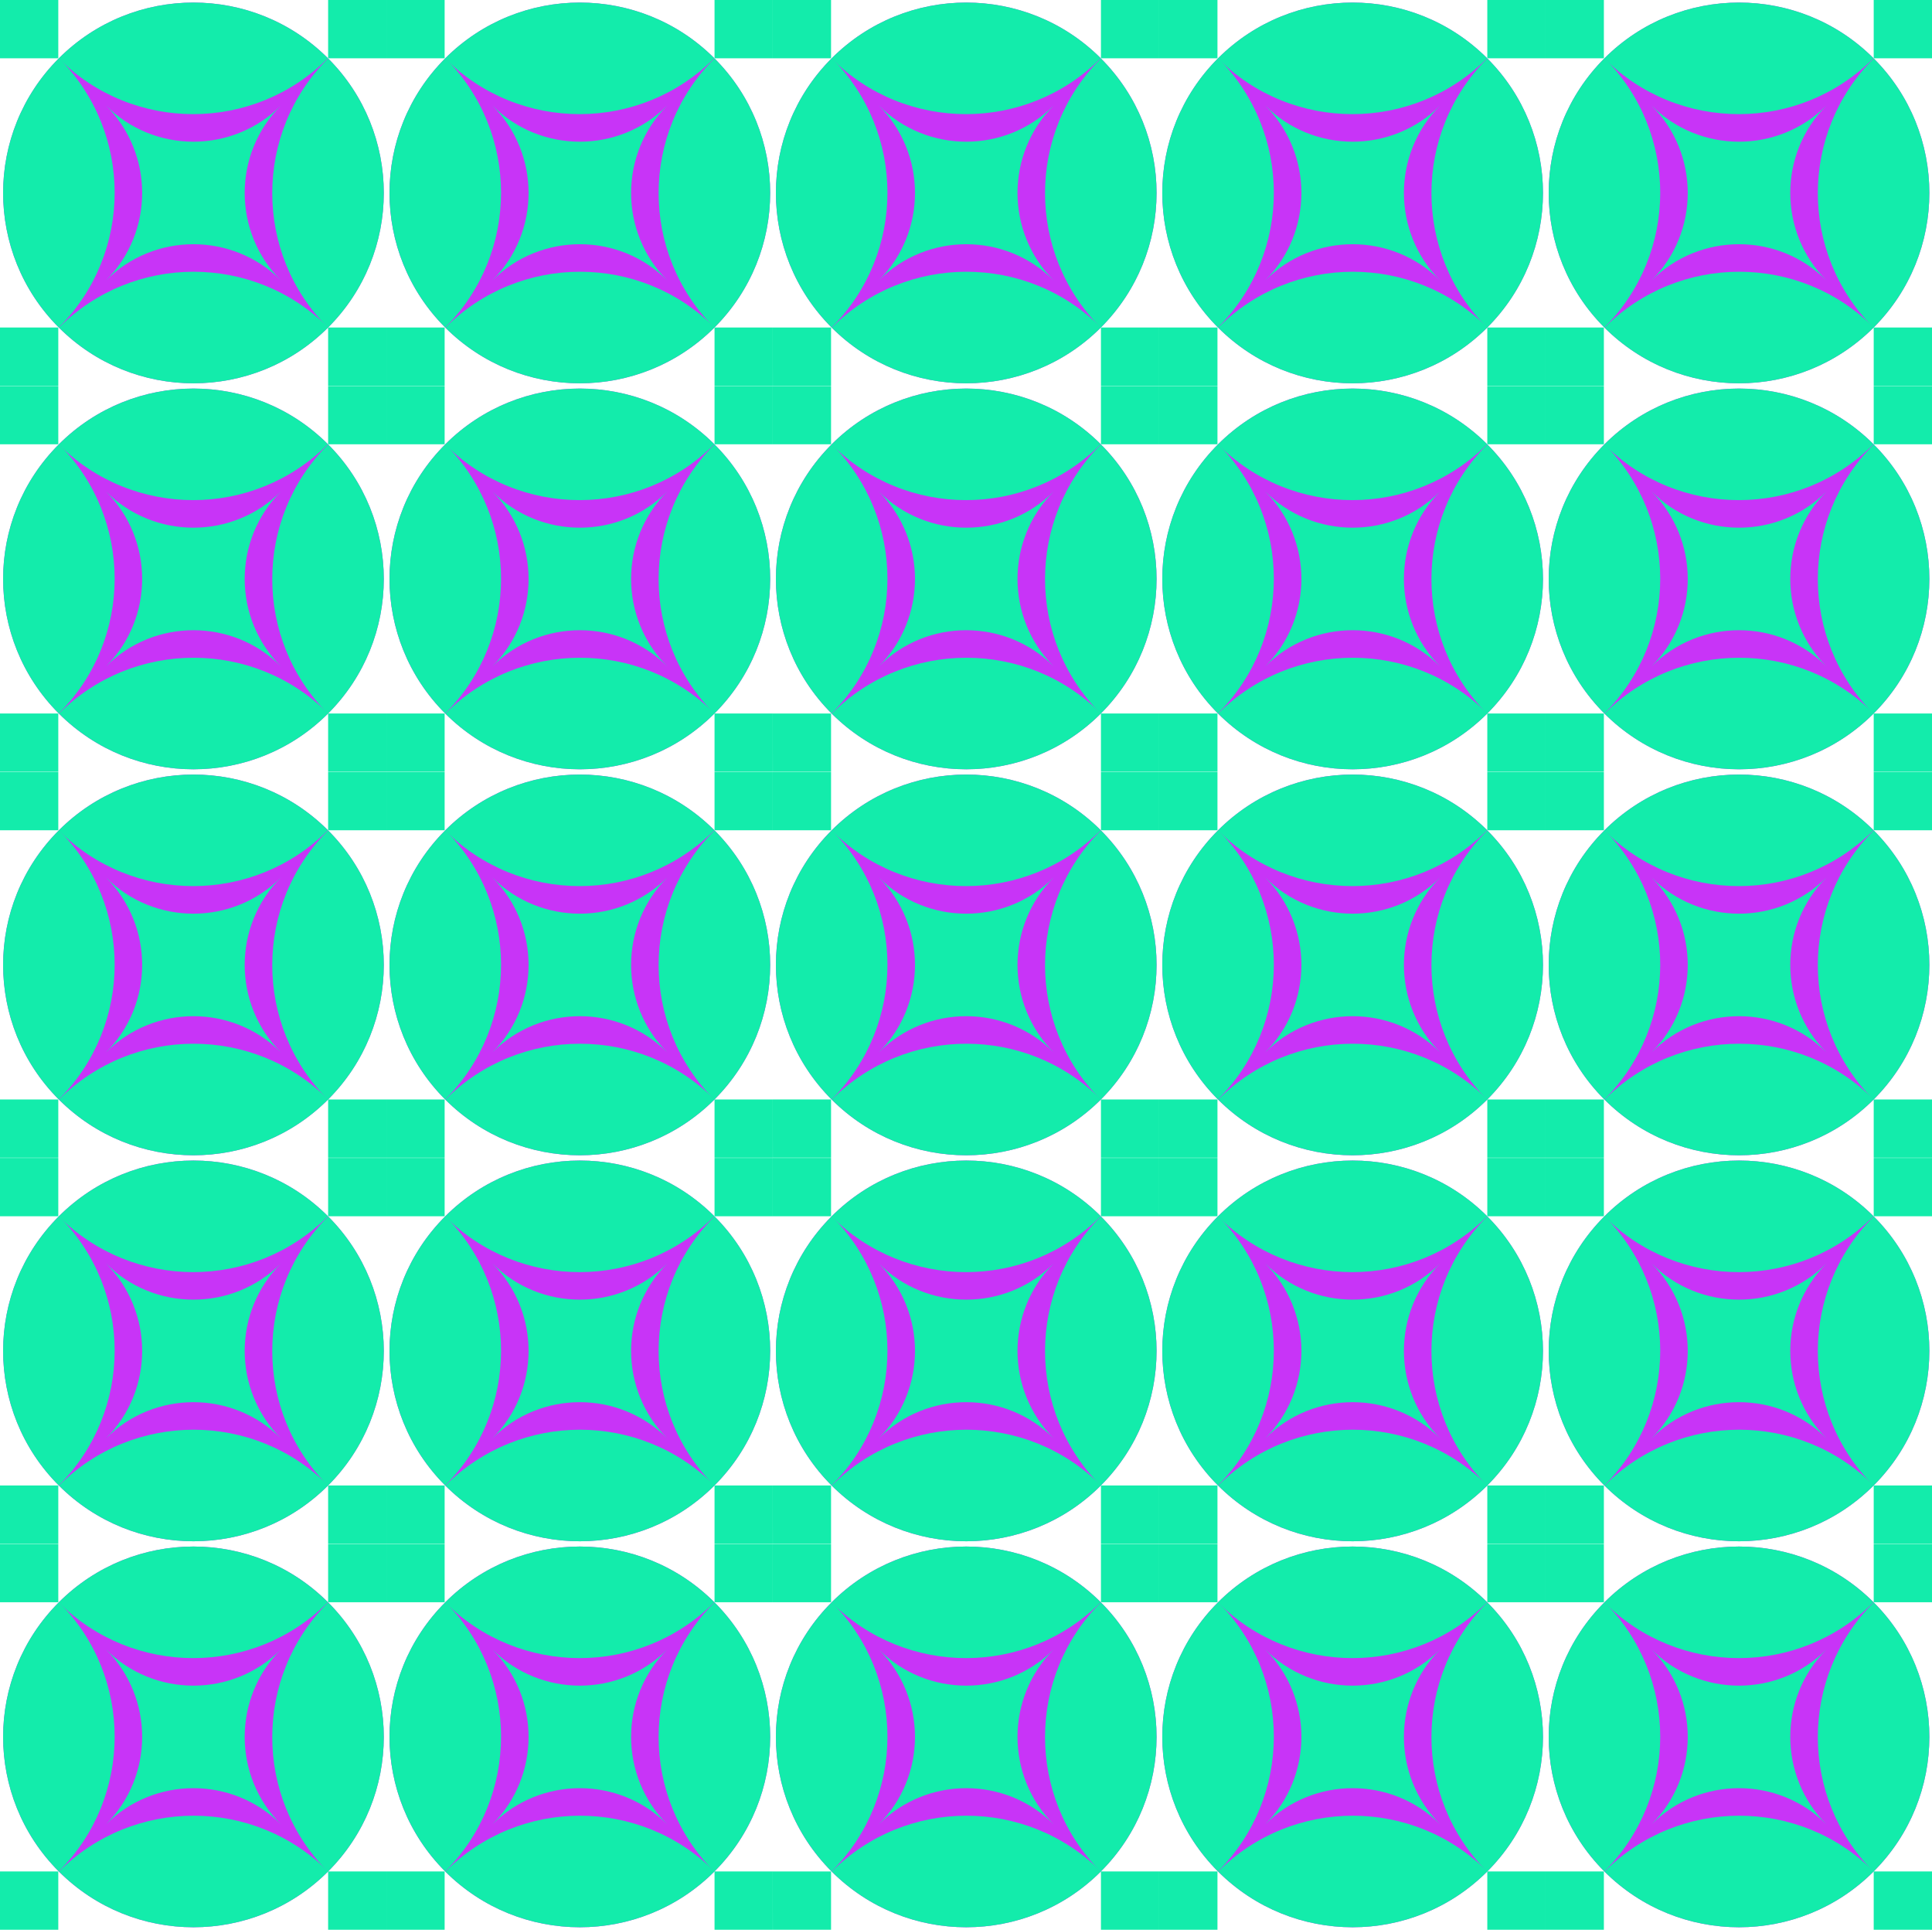
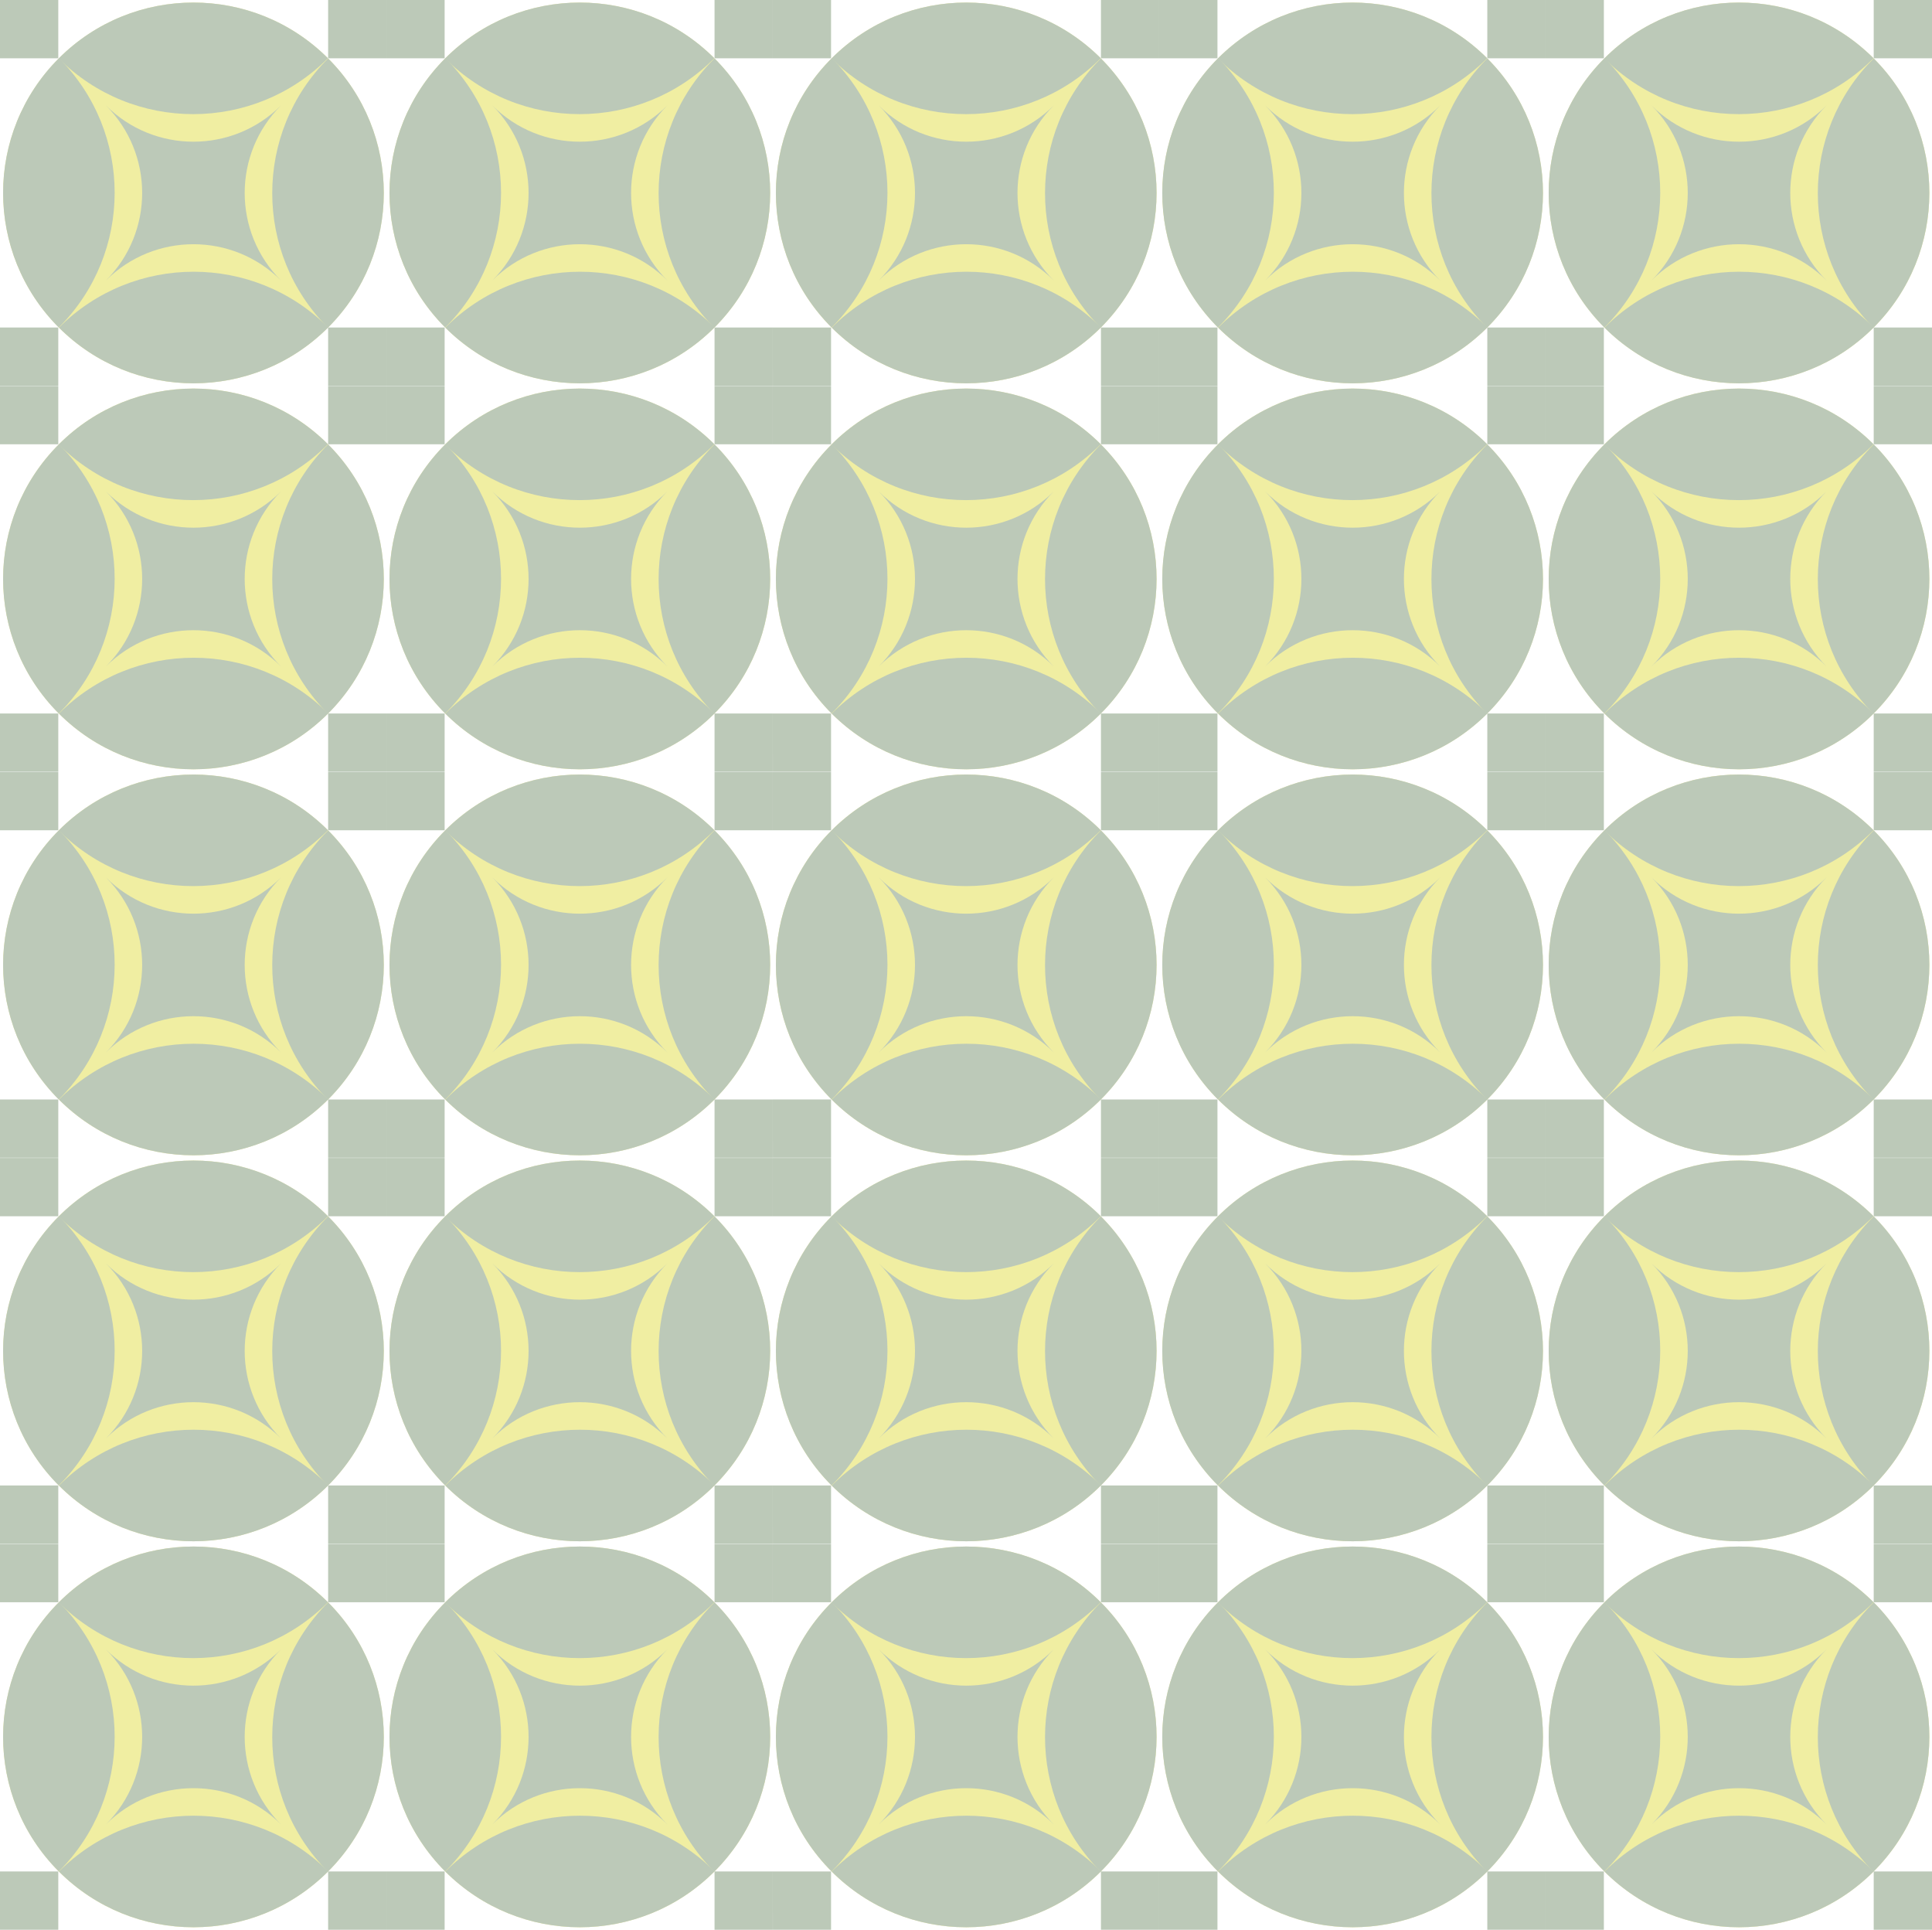
<svg xmlns="http://www.w3.org/2000/svg" xml:space="preserve" width="121.797mm" height="121.635mm" version="1.1" style="shape-rendering:geometricPrecision; text-rendering:geometricPrecision; image-rendering:optimizeQuality; fill-rule:evenodd; clip-rule:evenodd" viewBox="0 0 31589 31547">
  <defs>
    <style type="text/css">
   
-     .fil0 {fill:#C834F7}
-     .fil1 {fill:#13ECAB}
+     .fil0 {fill:#F0EEA2}
+     .fil1 {fill:#BCC9B8}
   
  </style>
  </defs>
  <g id="Layer_x0020_1">
    <g id="_452677240">
      <ellipse class="fil0" transform="matrix(0.212102 -0.212102 0.208788 0.208788 3162.93 3154.1)" rx="10375" ry="10540" />
      <path class="fil1" d="M964 951c1215,1216 1214,3186 -1,4401l-2 2c-1214,-1216 -1214,-3186 1,-4401l2 -2z" />
      <path class="fil1" d="M965 5354c1215,-1215 3185,-1216 4401,-1l-2 2c-1215,1215 -3185,1215 -4400,1l1 -2z" />
      <path class="fil1" d="M5362 952l-2 2c-1215,1215 -3184,1216 -4400,2l2 -3c1215,-1215 3185,-1215 4400,-1z" />
      <path class="fil1" d="M5363 957l2 -2c1214,1215 1214,3185 -1,4400l-2 2c-1215,-1216 -1214,-3185 1,-4400z" />
      <polygon class="fil1" points="6318,0 6318,953 5365,953 5365,0 " />
      <polygon class="fil1" points="0,0 0,953 953,953 953,0 " />
      <polygon class="fil1" points="953,5354 953,6306 0,6306 0,5354 " />
      <polygon class="fil1" points="5365,5354 5365,6306 6318,6306 6318,5354 " />
      <path class="fil1" d="M4594 4585c-791,-790 -2072,-790 -2862,0 790,-790 790,-2071 0,-2861 790,790 2071,790 2862,0 -791,790 -791,2071 0,2861z" />
      <ellipse class="fil0" transform="matrix(0.212102 -0.212102 0.208788 0.208788 3162.93 9464.17)" rx="10375" ry="10540" />
      <path class="fil1" d="M964 7262c1215,1215 1214,3185 -1,4400l-2 2c-1214,-1216 -1214,-3185 1,-4400l2 -2z" />
      <path class="fil1" d="M965 11664c1215,-1215 3185,-1215 4401,-1l-2 2c-1215,1215 -3185,1215 -4400,1l1 -2z" />
      <path class="fil1" d="M5362 7262l-2 2c-1215,1215 -3184,1216 -4400,2l2 -2c1215,-1215 3185,-1216 4400,-2z" />
      <path class="fil1" d="M5363 7267l2 -2c1214,1215 1214,3185 -1,4400l-2 2c-1215,-1216 -1214,-3185 1,-4400z" />
      <polygon class="fil1" points="6318,6310 6318,7263 5365,7263 5365,6310 " />
      <polygon class="fil1" points="0,6310 0,7263 953,7263 953,6310 " />
      <polygon class="fil1" points="953,11664 953,12616 0,12616 0,11664 " />
      <polygon class="fil1" points="5365,11664 5365,12616 6318,12616 6318,11664 " />
      <path class="fil1" d="M4594 10895c-791,-790 -2072,-790 -2862,0 790,-790 790,-2071 0,-2861 790,790 2071,790 2862,0 -791,790 -791,2071 0,2861z" />
      <ellipse class="fil0" transform="matrix(0.212102 -0.212102 0.208788 0.208788 3162.93 15774.2)" rx="10375" ry="10540" />
      <path class="fil1" d="M964 13572c1215,1215 1214,3185 -1,4400l-2 2c-1214,-1216 -1214,-3185 1,-4400l2 -2z" />
      <path class="fil1" d="M965 17974c1215,-1215 3185,-1215 4401,-1l-2 2c-1215,1215 -3185,1215 -4400,1l1 -2z" />
      <path class="fil1" d="M5362 13572l-2 2c-1215,1215 -3184,1216 -4400,2l2 -2c1215,-1215 3185,-1216 4400,-2z" />
      <path class="fil1" d="M5363 13577l2 -2c1214,1215 1214,3185 -1,4400l-2 2c-1215,-1216 -1214,-3185 1,-4400z" />
      <polygon class="fil1" points="6318,12620 6318,13573 5365,13573 5365,12620 " />
      <polygon class="fil1" points="0,12620 0,13573 953,13573 953,12620 " />
      <polygon class="fil1" points="953,17974 953,18926 0,18926 0,17974 " />
      <polygon class="fil1" points="5365,17974 5365,18926 6318,18926 6318,17974 " />
      <path class="fil1" d="M4594 17205c-791,-790 -2072,-790 -2862,0 790,-790 790,-2071 0,-2861 790,790 2071,790 2862,0 -791,790 -791,2071 0,2861z" />
      <ellipse class="fil0" transform="matrix(0.212102 -0.212102 0.208788 0.208788 3162.93 22084.3)" rx="10375" ry="10540" />
      <path class="fil1" d="M964 19882c1215,1215 1214,3185 -1,4400l-2 2c-1214,-1216 -1214,-3185 1,-4400l2 -2z" />
      <path class="fil1" d="M965 24284c1215,-1215 3185,-1215 4401,-1l-2 2c-1215,1215 -3185,1215 -4400,1l1 -2z" />
      <path class="fil1" d="M5362 19882l-2 3c-1215,1215 -3184,1215 -4400,1l2 -2c1215,-1215 3185,-1216 4400,-2z" />
      <path class="fil1" d="M5363 19887l2 -2c1214,1215 1214,3185 -1,4400l-2 2c-1215,-1216 -1214,-3185 1,-4400z" />
      <polygon class="fil1" points="6318,18930 6318,19883 5365,19883 5365,18930 " />
      <polygon class="fil1" points="0,18930 0,19883 953,19883 953,18930 " />
      <polygon class="fil1" points="953,24284 953,25236 0,25236 0,24284 " />
      <polygon class="fil1" points="5365,24284 5365,25236 6318,25236 6318,24284 " />
      <path class="fil1" d="M4594 23515c-791,-790 -2072,-790 -2862,0 790,-790 790,-2071 0,-2861 790,790 2071,790 2862,0 -791,790 -791,2071 0,2861z" />
      <ellipse class="fil0" transform="matrix(0.212102 -0.212102 0.208788 0.208788 3162.93 28394.4)" rx="10375" ry="10540" />
      <path class="fil1" d="M964 26192c1215,1215 1214,3185 -1,4400l-2 2c-1214,-1216 -1214,-3185 1,-4400l2 -2z" />
      <path class="fil1" d="M965 30594c1215,-1215 3185,-1215 4401,-1l-2 2c-1215,1215 -3185,1215 -4400,1l1 -2z" />
      <path class="fil1" d="M5362 26193l-2 2c-1215,1215 -3184,1215 -4400,1l2 -2c1215,-1215 3185,-1216 4400,-1z" />
      <path class="fil1" d="M5363 26197l2 -2c1214,1215 1214,3185 -1,4400l-2 2c-1215,-1215 -1214,-3185 1,-4400z" />
      <polygon class="fil1" points="6318,25240 6318,26193 5365,26193 5365,25240 " />
      <polygon class="fil1" points="0,25240 0,26193 953,26193 953,25240 " />
      <polygon class="fil1" points="953,30594 953,31547 0,31547 0,30594 " />
      <polygon class="fil1" points="5365,30594 5365,31547 6318,31547 6318,30594 " />
      <path class="fil1" d="M4594 29825c-791,-790 -2072,-790 -2862,0 790,-790 790,-2071 0,-2861 790,790 2071,790 2862,0 -791,790 -791,2071 0,2861z" />
      <ellipse class="fil0" transform="matrix(0.212102 -0.212102 0.208788 0.208788 9480.66 3154.1)" rx="10375" ry="10540" />
      <path class="fil1" d="M7282 951c1214,1216 1214,3186 -1,4401l-2 2c-1214,-1216 -1214,-3186 1,-4401l2 -2z" />
      <path class="fil1" d="M7283 5354c1215,-1215 3185,-1216 4400,-1l-2 2c-1215,1215 -3184,1215 -4400,1l2 -2z" />
      <path class="fil1" d="M11680 952l-2 2c-1215,1215 -3185,1216 -4400,2l2 -3c1215,-1215 3185,-1215 4400,-1z" />
      <path class="fil1" d="M11680 957l3 -2c1214,1215 1213,3185 -2,4400l-2 2c-1214,-1216 -1214,-3185 1,-4400z" />
      <polygon class="fil1" points="12635,0 12635,953 11683,953 11683,0 " />
      <polygon class="fil1" points="6318,0 6318,953 7270,953 7270,0 " />
      <polygon class="fil1" points="7270,5354 7270,6306 6318,6306 6318,5354 " />
      <polygon class="fil1" points="11683,5354 11683,6306 12635,6306 12635,5354 " />
      <path class="fil1" d="M10911 4585c-790,-790 -2071,-790 -2861,0 790,-790 790,-2071 0,-2861 790,790 2071,790 2861,0 -790,790 -790,2071 0,2861z" />
      <ellipse class="fil0" transform="matrix(0.212102 -0.212102 0.208788 0.208788 9480.66 9464.17)" rx="10375" ry="10540" />
      <path class="fil1" d="M7282 7262c1214,1215 1214,3185 -1,4400l-2 2c-1214,-1216 -1214,-3185 1,-4400l2 -2z" />
      <path class="fil1" d="M7283 11664c1215,-1215 3185,-1215 4400,-1l-2 2c-1215,1215 -3184,1215 -4400,1l2 -2z" />
      <path class="fil1" d="M11680 7262l-2 2c-1215,1215 -3185,1216 -4400,2l2 -2c1215,-1215 3185,-1216 4400,-2z" />
      <path class="fil1" d="M11680 7267l3 -2c1214,1215 1213,3185 -2,4400l-2 2c-1214,-1216 -1214,-3185 1,-4400z" />
      <polygon class="fil1" points="12635,6310 12635,7263 11683,7263 11683,6310 " />
      <polygon class="fil1" points="6318,6310 6318,7263 7270,7263 7270,6310 " />
      <polygon class="fil1" points="7270,11664 7270,12616 6318,12616 6318,11664 " />
      <polygon class="fil1" points="11683,11664 11683,12616 12635,12616 12635,11664 " />
      <path class="fil1" d="M10911 10895c-790,-790 -2071,-790 -2861,0 790,-790 790,-2071 0,-2861 790,790 2071,790 2861,0 -790,790 -790,2071 0,2861z" />
      <ellipse class="fil0" transform="matrix(0.212102 -0.212102 0.208788 0.208788 9480.66 15774.2)" rx="10375" ry="10540" />
      <path class="fil1" d="M7282 13572c1214,1215 1214,3185 -1,4400l-2 2c-1214,-1216 -1214,-3185 1,-4400l2 -2z" />
      <path class="fil1" d="M7283 17974c1215,-1215 3185,-1215 4400,-1l-2 2c-1215,1215 -3184,1215 -4400,1l2 -2z" />
      <path class="fil1" d="M11680 13572l-2 2c-1215,1215 -3185,1216 -4400,2l2 -2c1215,-1215 3185,-1216 4400,-2z" />
      <path class="fil1" d="M11680 13577l3 -2c1214,1215 1213,3185 -2,4400l-2 2c-1214,-1216 -1214,-3185 1,-4400z" />
      <polygon class="fil1" points="12635,12620 12635,13573 11683,13573 11683,12620 " />
      <polygon class="fil1" points="6318,12620 6318,13573 7270,13573 7270,12620 " />
      <polygon class="fil1" points="7270,17974 7270,18926 6318,18926 6318,17974 " />
      <polygon class="fil1" points="11683,17974 11683,18926 12635,18926 12635,17974 " />
      <path class="fil1" d="M10911 17205c-790,-790 -2071,-790 -2861,0 790,-790 790,-2071 0,-2861 790,790 2071,790 2861,0 -790,790 -790,2071 0,2861z" />
      <ellipse class="fil0" transform="matrix(0.212102 -0.212102 0.208788 0.208788 9480.66 22084.3)" rx="10375" ry="10540" />
      <path class="fil1" d="M7282 19882c1214,1215 1214,3185 -1,4400l-2 2c-1214,-1216 -1214,-3185 1,-4400l2 -2z" />
      <path class="fil1" d="M7283 24284c1215,-1215 3185,-1215 4400,-1l-2 2c-1215,1215 -3184,1215 -4400,1l2 -2z" />
      <path class="fil1" d="M11680 19882l-2 3c-1215,1215 -3185,1215 -4400,1l2 -2c1215,-1215 3185,-1216 4400,-2z" />
      <path class="fil1" d="M11680 19887l3 -2c1214,1215 1213,3185 -2,4400l-2 2c-1214,-1216 -1214,-3185 1,-4400z" />
      <polygon class="fil1" points="12635,18930 12635,19883 11683,19883 11683,18930 " />
      <polygon class="fil1" points="6318,18930 6318,19883 7270,19883 7270,18930 " />
      <polygon class="fil1" points="7270,24284 7270,25236 6318,25236 6318,24284 " />
      <polygon class="fil1" points="11683,24284 11683,25236 12635,25236 12635,24284 " />
      <path class="fil1" d="M10911 23515c-790,-790 -2071,-790 -2861,0 790,-790 790,-2071 0,-2861 790,790 2071,790 2861,0 -790,790 -790,2071 0,2861z" />
      <ellipse class="fil0" transform="matrix(0.212102 -0.212102 0.208788 0.208788 9480.66 28394.4)" rx="10375" ry="10540" />
      <path class="fil1" d="M7282 26192c1214,1215 1214,3185 -1,4400l-2 2c-1214,-1216 -1214,-3185 1,-4400l2 -2z" />
      <path class="fil1" d="M7283 30594c1215,-1215 3185,-1215 4400,-1l-2 2c-1215,1215 -3184,1215 -4400,1l2 -2z" />
      <path class="fil1" d="M11680 26193l-2 2c-1215,1215 -3185,1215 -4400,1l2 -2c1215,-1215 3185,-1216 4400,-1z" />
      <path class="fil1" d="M11680 26197l3 -2c1214,1215 1213,3185 -2,4400l-2 2c-1214,-1215 -1214,-3185 1,-4400z" />
      <polygon class="fil1" points="12635,25240 12635,26193 11683,26193 11683,25240 " />
      <polygon class="fil1" points="6318,25240 6318,26193 7270,26193 7270,25240 " />
      <polygon class="fil1" points="7270,30594 7270,31547 6318,31547 6318,30594 " />
      <polygon class="fil1" points="11683,30594 11683,31547 12635,31547 12635,30594 " />
      <path class="fil1" d="M10911 29825c-790,-790 -2071,-790 -2861,0 790,-790 790,-2071 0,-2861 790,790 2071,790 2861,0 -790,790 -790,2071 0,2861z" />
      <ellipse class="fil0" transform="matrix(0.212102 -0.212102 0.208788 0.208788 15798.4 3154.1)" rx="10375" ry="10540" />
      <path class="fil1" d="M13600 951c1214,1216 1214,3186 -1,4401l-2 2c-1215,-1216 -1214,-3186 1,-4401l2 -2z" />
      <path class="fil1" d="M13601 5354c1215,-1215 3185,-1216 4400,-1l-2 2c-1215,1215 -3185,1215 -4400,1l2 -2z" />
      <path class="fil1" d="M17998 952l-2 2c-1215,1215 -3185,1216 -4400,2l2 -3c1215,-1215 3184,-1215 4400,-1z" />
      <path class="fil1" d="M17998 957l2 -2c1214,1215 1214,3185 -1,4400l-2 2c-1214,-1216 -1214,-3185 1,-4400z" />
      <polygon class="fil1" points="18953,0 18953,953 18001,953 18001,0 " />
      <polygon class="fil1" points="12635,0 12635,953 13588,953 13588,0 " />
      <polygon class="fil1" points="13588,5354 13588,6306 12636,6306 12635,5354 " />
      <polygon class="fil1" points="18001,5354 18001,6306 18953,6306 18953,5354 " />
      <path class="fil1" d="M17229 4585c-790,-790 -2071,-790 -2861,0 790,-790 790,-2071 0,-2861 790,790 2071,790 2861,0 -790,790 -790,2071 0,2861z" />
      <ellipse class="fil0" transform="matrix(0.212102 -0.212102 0.208788 0.208788 15798.4 9464.17)" rx="10375" ry="10540" />
      <path class="fil1" d="M13600 7262c1214,1215 1214,3185 -1,4400l-2 2c-1215,-1216 -1214,-3185 1,-4400l2 -2z" />
      <path class="fil1" d="M13601 11664c1215,-1215 3185,-1215 4400,-1l-2 2c-1215,1215 -3185,1215 -4400,1l2 -2z" />
      <path class="fil1" d="M17998 7262l-2 2c-1215,1215 -3185,1216 -4400,2l2 -2c1215,-1215 3184,-1216 4400,-2z" />
      <path class="fil1" d="M17998 7267l2 -2c1214,1215 1214,3185 -1,4400l-2 2c-1214,-1216 -1214,-3185 1,-4400z" />
      <polygon class="fil1" points="18953,6310 18953,7263 18001,7263 18001,6310 " />
      <polygon class="fil1" points="12635,6310 12635,7263 13588,7263 13588,6310 " />
      <polygon class="fil1" points="13588,11664 13588,12616 12636,12616 12635,11664 " />
      <polygon class="fil1" points="18001,11664 18001,12616 18953,12616 18953,11664 " />
      <path class="fil1" d="M17229 10895c-790,-790 -2071,-790 -2861,0 790,-790 790,-2071 0,-2861 790,790 2071,790 2861,0 -790,790 -790,2071 0,2861z" />
      <ellipse class="fil0" transform="matrix(0.212102 -0.212102 0.208788 0.208788 15798.4 15774.2)" rx="10375" ry="10540" />
      <path class="fil1" d="M13600 13572c1214,1215 1214,3185 -1,4400l-2 2c-1215,-1216 -1214,-3185 1,-4400l2 -2z" />
      <path class="fil1" d="M13601 17974c1215,-1215 3185,-1215 4400,-1l-2 2c-1215,1215 -3185,1215 -4400,1l2 -2z" />
      <path class="fil1" d="M17998 13572l-2 2c-1215,1215 -3185,1216 -4400,2l2 -2c1215,-1215 3184,-1216 4400,-2z" />
      <path class="fil1" d="M17998 13577l2 -2c1214,1215 1214,3185 -1,4400l-2 2c-1214,-1216 -1214,-3185 1,-4400z" />
      <polygon class="fil1" points="18953,12620 18953,13573 18001,13573 18001,12620 " />
      <polygon class="fil1" points="12635,12620 12635,13573 13588,13573 13588,12620 " />
      <polygon class="fil1" points="13588,17974 13588,18926 12636,18926 12635,17974 " />
      <polygon class="fil1" points="18001,17974 18001,18926 18953,18926 18953,17974 " />
      <path class="fil1" d="M17229 17205c-790,-790 -2071,-790 -2861,0 790,-790 790,-2071 0,-2861 790,790 2071,790 2861,0 -790,790 -790,2071 0,2861z" />
      <ellipse class="fil0" transform="matrix(0.212102 -0.212102 0.208788 0.208788 15798.4 22084.3)" rx="10375" ry="10540" />
      <path class="fil1" d="M13600 19882c1214,1215 1214,3185 -1,4400l-2 2c-1215,-1216 -1214,-3185 1,-4400l2 -2z" />
      <path class="fil1" d="M13601 24284c1215,-1215 3185,-1215 4400,-1l-2 2c-1215,1215 -3185,1215 -4400,1l2 -2z" />
      <path class="fil1" d="M17998 19882l-2 3c-1215,1215 -3185,1215 -4400,1l2 -2c1215,-1215 3184,-1216 4400,-2z" />
      <path class="fil1" d="M17998 19887l2 -2c1214,1215 1214,3185 -1,4400l-2 2c-1214,-1216 -1214,-3185 1,-4400z" />
      <polygon class="fil1" points="18953,18930 18953,19883 18001,19883 18001,18930 " />
      <polygon class="fil1" points="12635,18930 12635,19883 13588,19883 13588,18930 " />
      <polygon class="fil1" points="13588,24284 13588,25236 12636,25236 12635,24284 " />
      <polygon class="fil1" points="18001,24284 18001,25236 18953,25236 18953,24284 " />
      <path class="fil1" d="M17229 23515c-790,-790 -2071,-790 -2861,0 790,-790 790,-2071 0,-2861 790,790 2071,790 2861,0 -790,790 -790,2071 0,2861z" />
      <ellipse class="fil0" transform="matrix(0.212102 -0.212102 0.208788 0.208788 15798.4 28394.4)" rx="10375" ry="10540" />
      <path class="fil1" d="M13600 26192c1214,1215 1214,3185 -1,4400l-2 2c-1215,-1216 -1214,-3185 1,-4400l2 -2z" />
      <path class="fil1" d="M13601 30594c1215,-1215 3185,-1215 4400,-1l-2 2c-1215,1215 -3185,1215 -4400,1l2 -2z" />
      <path class="fil1" d="M17998 26193l-2 2c-1215,1215 -3185,1215 -4400,1l2 -2c1215,-1215 3184,-1216 4400,-1z" />
      <path class="fil1" d="M17998 26197l2 -2c1214,1215 1214,3185 -1,4400l-2 2c-1214,-1215 -1214,-3185 1,-4400z" />
      <polygon class="fil1" points="18953,25240 18953,26193 18001,26193 18001,25240 " />
      <polygon class="fil1" points="12635,25240 12635,26193 13588,26193 13588,25240 " />
      <polygon class="fil1" points="13588,30594 13588,31547 12636,31547 12635,30594 " />
      <polygon class="fil1" points="18001,30594 18001,31547 18953,31547 18953,30594 " />
      <path class="fil1" d="M17229 29825c-790,-790 -2071,-790 -2861,0 790,-790 790,-2071 0,-2861 790,790 2071,790 2861,0 -790,790 -790,2071 0,2861z" />
      <ellipse class="fil0" transform="matrix(0.212102 -0.212102 0.208788 0.208788 22116.1 3154.1)" rx="10375" ry="10540" />
      <path class="fil1" d="M19918 951c1214,1216 1213,3186 -2,4401l-2 2c-1214,-1216 -1214,-3186 1,-4401l3 -2z" />
      <path class="fil1" d="M19919 5354c1215,-1215 3184,-1216 4400,-1l-2 2c-1215,1215 -3185,1215 -4400,1l2 -2z" />
      <path class="fil1" d="M24316 952l-2 2c-1215,1215 -3185,1216 -4400,2l1 -3c1215,-1215 3185,-1215 4401,-1z" />
      <path class="fil1" d="M24316 957l2 -2c1214,1215 1214,3185 -1,4400l-2 2c-1214,-1216 -1214,-3185 1,-4400z" />
      <polygon class="fil1" points="25271,0 25271,953 24318,953 24318,0 " />
      <polygon class="fil1" points="18953,0 18953,953 19906,953 19906,0 " />
      <polygon class="fil1" points="19906,5354 19906,6306 18953,6306 18953,5354 " />
      <polygon class="fil1" points="24318,5354 24318,6306 25271,6306 25271,5354 " />
      <path class="fil1" d="M23547 4585c-790,-790 -2071,-790 -2861,0 790,-790 790,-2071 0,-2861 790,790 2071,790 2861,0 -790,790 -790,2071 0,2861z" />
      <ellipse class="fil0" transform="matrix(0.212102 -0.212102 0.208788 0.208788 22116.1 9464.17)" rx="10375" ry="10540" />
      <path class="fil1" d="M19918 7262c1214,1215 1213,3185 -2,4400l-2 2c-1214,-1216 -1214,-3185 1,-4400l3 -2z" />
      <path class="fil1" d="M19919 11664c1215,-1215 3184,-1215 4400,-1l-2 2c-1215,1215 -3185,1215 -4400,1l2 -2z" />
      <path class="fil1" d="M24316 7262l-2 2c-1215,1215 -3185,1216 -4400,2l1 -2c1215,-1215 3185,-1216 4401,-2z" />
      <path class="fil1" d="M24316 7267l2 -2c1214,1215 1214,3185 -1,4400l-2 2c-1214,-1216 -1214,-3185 1,-4400z" />
      <polygon class="fil1" points="25271,6310 25271,7263 24318,7263 24318,6310 " />
      <polygon class="fil1" points="18953,6310 18953,7263 19906,7263 19906,6310 " />
      <polygon class="fil1" points="19906,11664 19906,12616 18953,12616 18953,11664 " />
      <polygon class="fil1" points="24318,11664 24318,12616 25271,12616 25271,11664 " />
      <path class="fil1" d="M23547 10895c-790,-790 -2071,-790 -2861,0 790,-790 790,-2071 0,-2861 790,790 2071,790 2861,0 -790,790 -790,2071 0,2861z" />
      <ellipse class="fil0" transform="matrix(0.212102 -0.212102 0.208788 0.208788 22116.1 15774.2)" rx="10375" ry="10540" />
      <path class="fil1" d="M19918 13572c1214,1215 1213,3185 -2,4400l-2 2c-1214,-1216 -1214,-3185 1,-4400l3 -2z" />
      <path class="fil1" d="M19919 17974c1215,-1215 3184,-1215 4400,-1l-2 2c-1215,1215 -3185,1215 -4400,1l2 -2z" />
      <path class="fil1" d="M24316 13572l-2 2c-1215,1215 -3185,1216 -4400,2l1 -2c1215,-1215 3185,-1216 4401,-2z" />
      <path class="fil1" d="M24316 13577l2 -2c1214,1215 1214,3185 -1,4400l-2 2c-1214,-1216 -1214,-3185 1,-4400z" />
      <polygon class="fil1" points="25271,12620 25271,13573 24318,13573 24318,12620 " />
      <polygon class="fil1" points="18953,12620 18953,13573 19906,13573 19906,12620 " />
      <polygon class="fil1" points="19906,17974 19906,18926 18953,18926 18953,17974 " />
      <polygon class="fil1" points="24318,17974 24318,18926 25271,18926 25271,17974 " />
      <path class="fil1" d="M23547 17205c-790,-790 -2071,-790 -2861,0 790,-790 790,-2071 0,-2861 790,790 2071,790 2861,0 -790,790 -790,2071 0,2861z" />
      <ellipse class="fil0" transform="matrix(0.212102 -0.212102 0.208788 0.208788 22116.1 22084.3)" rx="10375" ry="10540" />
      <path class="fil1" d="M19918 19882c1214,1215 1213,3185 -2,4400l-2 2c-1214,-1216 -1214,-3185 1,-4400l3 -2z" />
      <path class="fil1" d="M19919 24284c1215,-1215 3184,-1215 4400,-1l-2 2c-1215,1215 -3185,1215 -4400,1l2 -2z" />
      <path class="fil1" d="M24316 19882l-2 3c-1215,1215 -3185,1215 -4400,1l1 -2c1215,-1215 3185,-1216 4401,-2z" />
      <path class="fil1" d="M24316 19887l2 -2c1214,1215 1214,3185 -1,4400l-2 2c-1214,-1216 -1214,-3185 1,-4400z" />
      <polygon class="fil1" points="25271,18930 25271,19883 24318,19883 24318,18930 " />
      <polygon class="fil1" points="18953,18930 18953,19883 19906,19883 19906,18930 " />
      <polygon class="fil1" points="19906,24284 19906,25236 18953,25236 18953,24284 " />
      <polygon class="fil1" points="24318,24284 24318,25236 25271,25236 25271,24284 " />
      <path class="fil1" d="M23547 23515c-790,-790 -2071,-790 -2861,0 790,-790 790,-2071 0,-2861 790,790 2071,790 2861,0 -790,790 -790,2071 0,2861z" />
      <ellipse class="fil0" transform="matrix(0.212102 -0.212102 0.208788 0.208788 22116.1 28394.4)" rx="10375" ry="10540" />
      <path class="fil1" d="M19918 26192c1214,1215 1213,3185 -2,4400l-2 2c-1214,-1216 -1214,-3185 1,-4400l3 -2z" />
      <path class="fil1" d="M19919 30594c1215,-1215 3184,-1215 4400,-1l-2 2c-1215,1215 -3185,1215 -4400,1l2 -2z" />
      <path class="fil1" d="M24316 26193l-2 2c-1215,1215 -3185,1215 -4400,1l1 -2c1215,-1215 3185,-1216 4401,-1z" />
      <path class="fil1" d="M24316 26197l2 -2c1214,1215 1214,3185 -1,4400l-2 2c-1214,-1215 -1214,-3185 1,-4400z" />
      <polygon class="fil1" points="25271,25240 25271,26193 24318,26193 24318,25240 " />
      <polygon class="fil1" points="18953,25240 18953,26193 19906,26193 19906,25240 " />
      <polygon class="fil1" points="19906,30594 19906,31547 18953,31547 18953,30594 " />
      <polygon class="fil1" points="24318,30594 24318,31547 25271,31547 25271,30594 " />
      <path class="fil1" d="M23547 29825c-790,-790 -2071,-790 -2861,0 790,-790 790,-2071 0,-2861 790,790 2071,790 2861,0 -790,790 -790,2071 0,2861z" />
      <ellipse class="fil0" transform="matrix(0.212102 -0.212102 0.208788 0.208788 28433.9 3154.1)" rx="10375" ry="10540" />
      <path class="fil1" d="M26235 951c1214,1216 1214,3186 -1,4401l-2 2c-1214,-1216 -1214,-3186 1,-4401l2 -2z" />
      <path class="fil1" d="M26236 5354c1215,-1215 3185,-1216 4400,-1l-2 2c-1214,1215 -3184,1215 -4400,1l2 -2z" />
      <path class="fil1" d="M30633 952l-2 2c-1215,1215 -3184,1216 -4400,2l2 -3c1215,-1215 3185,-1215 4400,-1z" />
      <path class="fil1" d="M30634 957l2 -2c1214,1215 1213,3185 -2,4400l-2 2c-1214,-1216 -1213,-3185 2,-4400z" />
      <polygon class="fil1" points="31589,0 31589,953 30636,953 30636,0 " />
      <polygon class="fil1" points="25271,0 25271,953 26224,953 26224,0 " />
      <polygon class="fil1" points="26224,5354 26224,6306 25271,6306 25271,5354 " />
      <polygon class="fil1" points="30636,5354 30636,6306 31589,6306 31589,5354 " />
      <path class="fil1" d="M29864 4585c-790,-790 -2071,-790 -2861,0 790,-790 790,-2071 0,-2861 790,790 2071,790 2861,0 -790,790 -790,2071 0,2861z" />
      <ellipse class="fil0" transform="matrix(0.212102 -0.212102 0.208788 0.208788 28433.9 9464.17)" rx="10375" ry="10540" />
      <path class="fil1" d="M26235 7262c1214,1215 1214,3185 -1,4400l-2 2c-1214,-1216 -1214,-3185 1,-4400l2 -2z" />
      <path class="fil1" d="M26236 11664c1215,-1215 3185,-1215 4400,-1l-2 2c-1214,1215 -3184,1215 -4400,1l2 -2z" />
      <path class="fil1" d="M30633 7262l-2 2c-1215,1215 -3184,1216 -4400,2l2 -2c1215,-1215 3185,-1216 4400,-2z" />
      <path class="fil1" d="M30634 7267l2 -2c1214,1215 1213,3185 -2,4400l-2 2c-1214,-1216 -1213,-3185 2,-4400z" />
      <polygon class="fil1" points="31589,6310 31589,7263 30636,7263 30636,6310 " />
      <polygon class="fil1" points="25271,6310 25271,7263 26224,7263 26224,6310 " />
      <polygon class="fil1" points="26224,11664 26224,12616 25271,12616 25271,11664 " />
      <polygon class="fil1" points="30636,11664 30636,12616 31589,12616 31589,11664 " />
      <path class="fil1" d="M29864 10895c-790,-790 -2071,-790 -2861,0 790,-790 790,-2071 0,-2861 790,790 2071,790 2861,0 -790,790 -790,2071 0,2861z" />
      <ellipse class="fil0" transform="matrix(0.212102 -0.212102 0.208788 0.208788 28433.9 15774.2)" rx="10375" ry="10540" />
      <path class="fil1" d="M26235 13572c1214,1215 1214,3185 -1,4400l-2 2c-1214,-1216 -1214,-3185 1,-4400l2 -2z" />
      <path class="fil1" d="M26236 17974c1215,-1215 3185,-1215 4400,-1l-2 2c-1214,1215 -3184,1215 -4400,1l2 -2z" />
      <path class="fil1" d="M30633 13572l-2 2c-1215,1215 -3184,1216 -4400,2l2 -2c1215,-1215 3185,-1216 4400,-2z" />
      <path class="fil1" d="M30634 13577l2 -2c1214,1215 1213,3185 -2,4400l-2 2c-1214,-1216 -1213,-3185 2,-4400z" />
      <polygon class="fil1" points="31589,12620 31589,13573 30636,13573 30636,12620 " />
      <polygon class="fil1" points="25271,12620 25271,13573 26224,13573 26224,12620 " />
      <polygon class="fil1" points="26224,17974 26224,18926 25271,18926 25271,17974 " />
      <polygon class="fil1" points="30636,17974 30636,18926 31589,18926 31589,17974 " />
      <path class="fil1" d="M29864 17205c-790,-790 -2071,-790 -2861,0 790,-790 790,-2071 0,-2861 790,790 2071,790 2861,0 -790,790 -790,2071 0,2861z" />
      <ellipse class="fil0" transform="matrix(0.212102 -0.212102 0.208788 0.208788 28433.9 22084.3)" rx="10375" ry="10540" />
      <path class="fil1" d="M26235 19882c1214,1215 1214,3185 -1,4400l-2 2c-1214,-1216 -1214,-3185 1,-4400l2 -2z" />
      <path class="fil1" d="M26236 24284c1215,-1215 3185,-1215 4400,-1l-2 2c-1214,1215 -3184,1215 -4400,1l2 -2z" />
      <path class="fil1" d="M30633 19882l-2 3c-1215,1215 -3184,1215 -4400,1l2 -2c1215,-1215 3185,-1216 4400,-2z" />
      <path class="fil1" d="M30634 19887l2 -2c1214,1215 1213,3185 -2,4400l-2 2c-1214,-1216 -1213,-3185 2,-4400z" />
      <polygon class="fil1" points="31589,18930 31589,19883 30636,19883 30636,18930 " />
      <polygon class="fil1" points="25271,18930 25271,19883 26224,19883 26224,18930 " />
      <polygon class="fil1" points="26224,24284 26224,25236 25271,25236 25271,24284 " />
      <polygon class="fil1" points="30636,24284 30636,25236 31589,25236 31589,24284 " />
      <path class="fil1" d="M29864 23515c-790,-790 -2071,-790 -2861,0 790,-790 790,-2071 0,-2861 790,790 2071,790 2861,0 -790,790 -790,2071 0,2861z" />
      <ellipse class="fil0" transform="matrix(0.212102 -0.212102 0.208788 0.208788 28433.9 28394.4)" rx="10375" ry="10540" />
      <path class="fil1" d="M26235 26192c1214,1215 1214,3185 -1,4400l-2 2c-1214,-1216 -1214,-3185 1,-4400l2 -2z" />
      <path class="fil1" d="M26236 30594c1215,-1215 3185,-1215 4400,-1l-2 2c-1214,1215 -3184,1215 -4400,1l2 -2z" />
      <path class="fil1" d="M30633 26193l-2 2c-1215,1215 -3184,1215 -4400,1l2 -2c1215,-1215 3185,-1216 4400,-1z" />
      <path class="fil1" d="M30634 26197l2 -2c1214,1215 1213,3185 -2,4400l-2 2c-1214,-1215 -1213,-3185 2,-4400z" />
      <polygon class="fil1" points="31589,25240 31589,26193 30636,26193 30636,25240 " />
      <polygon class="fil1" points="25271,25240 25271,26193 26224,26193 26224,25240 " />
      <polygon class="fil1" points="26224,30594 26224,31547 25271,31547 25271,30594 " />
      <polygon class="fil1" points="30636,30594 30636,31547 31589,31547 31589,30594 " />
      <path class="fil1" d="M29864 29825c-790,-790 -2071,-790 -2861,0 790,-790 790,-2071 0,-2861 790,790 2071,790 2861,0 -790,790 -790,2071 0,2861z" />
    </g>
  </g>
</svg>
